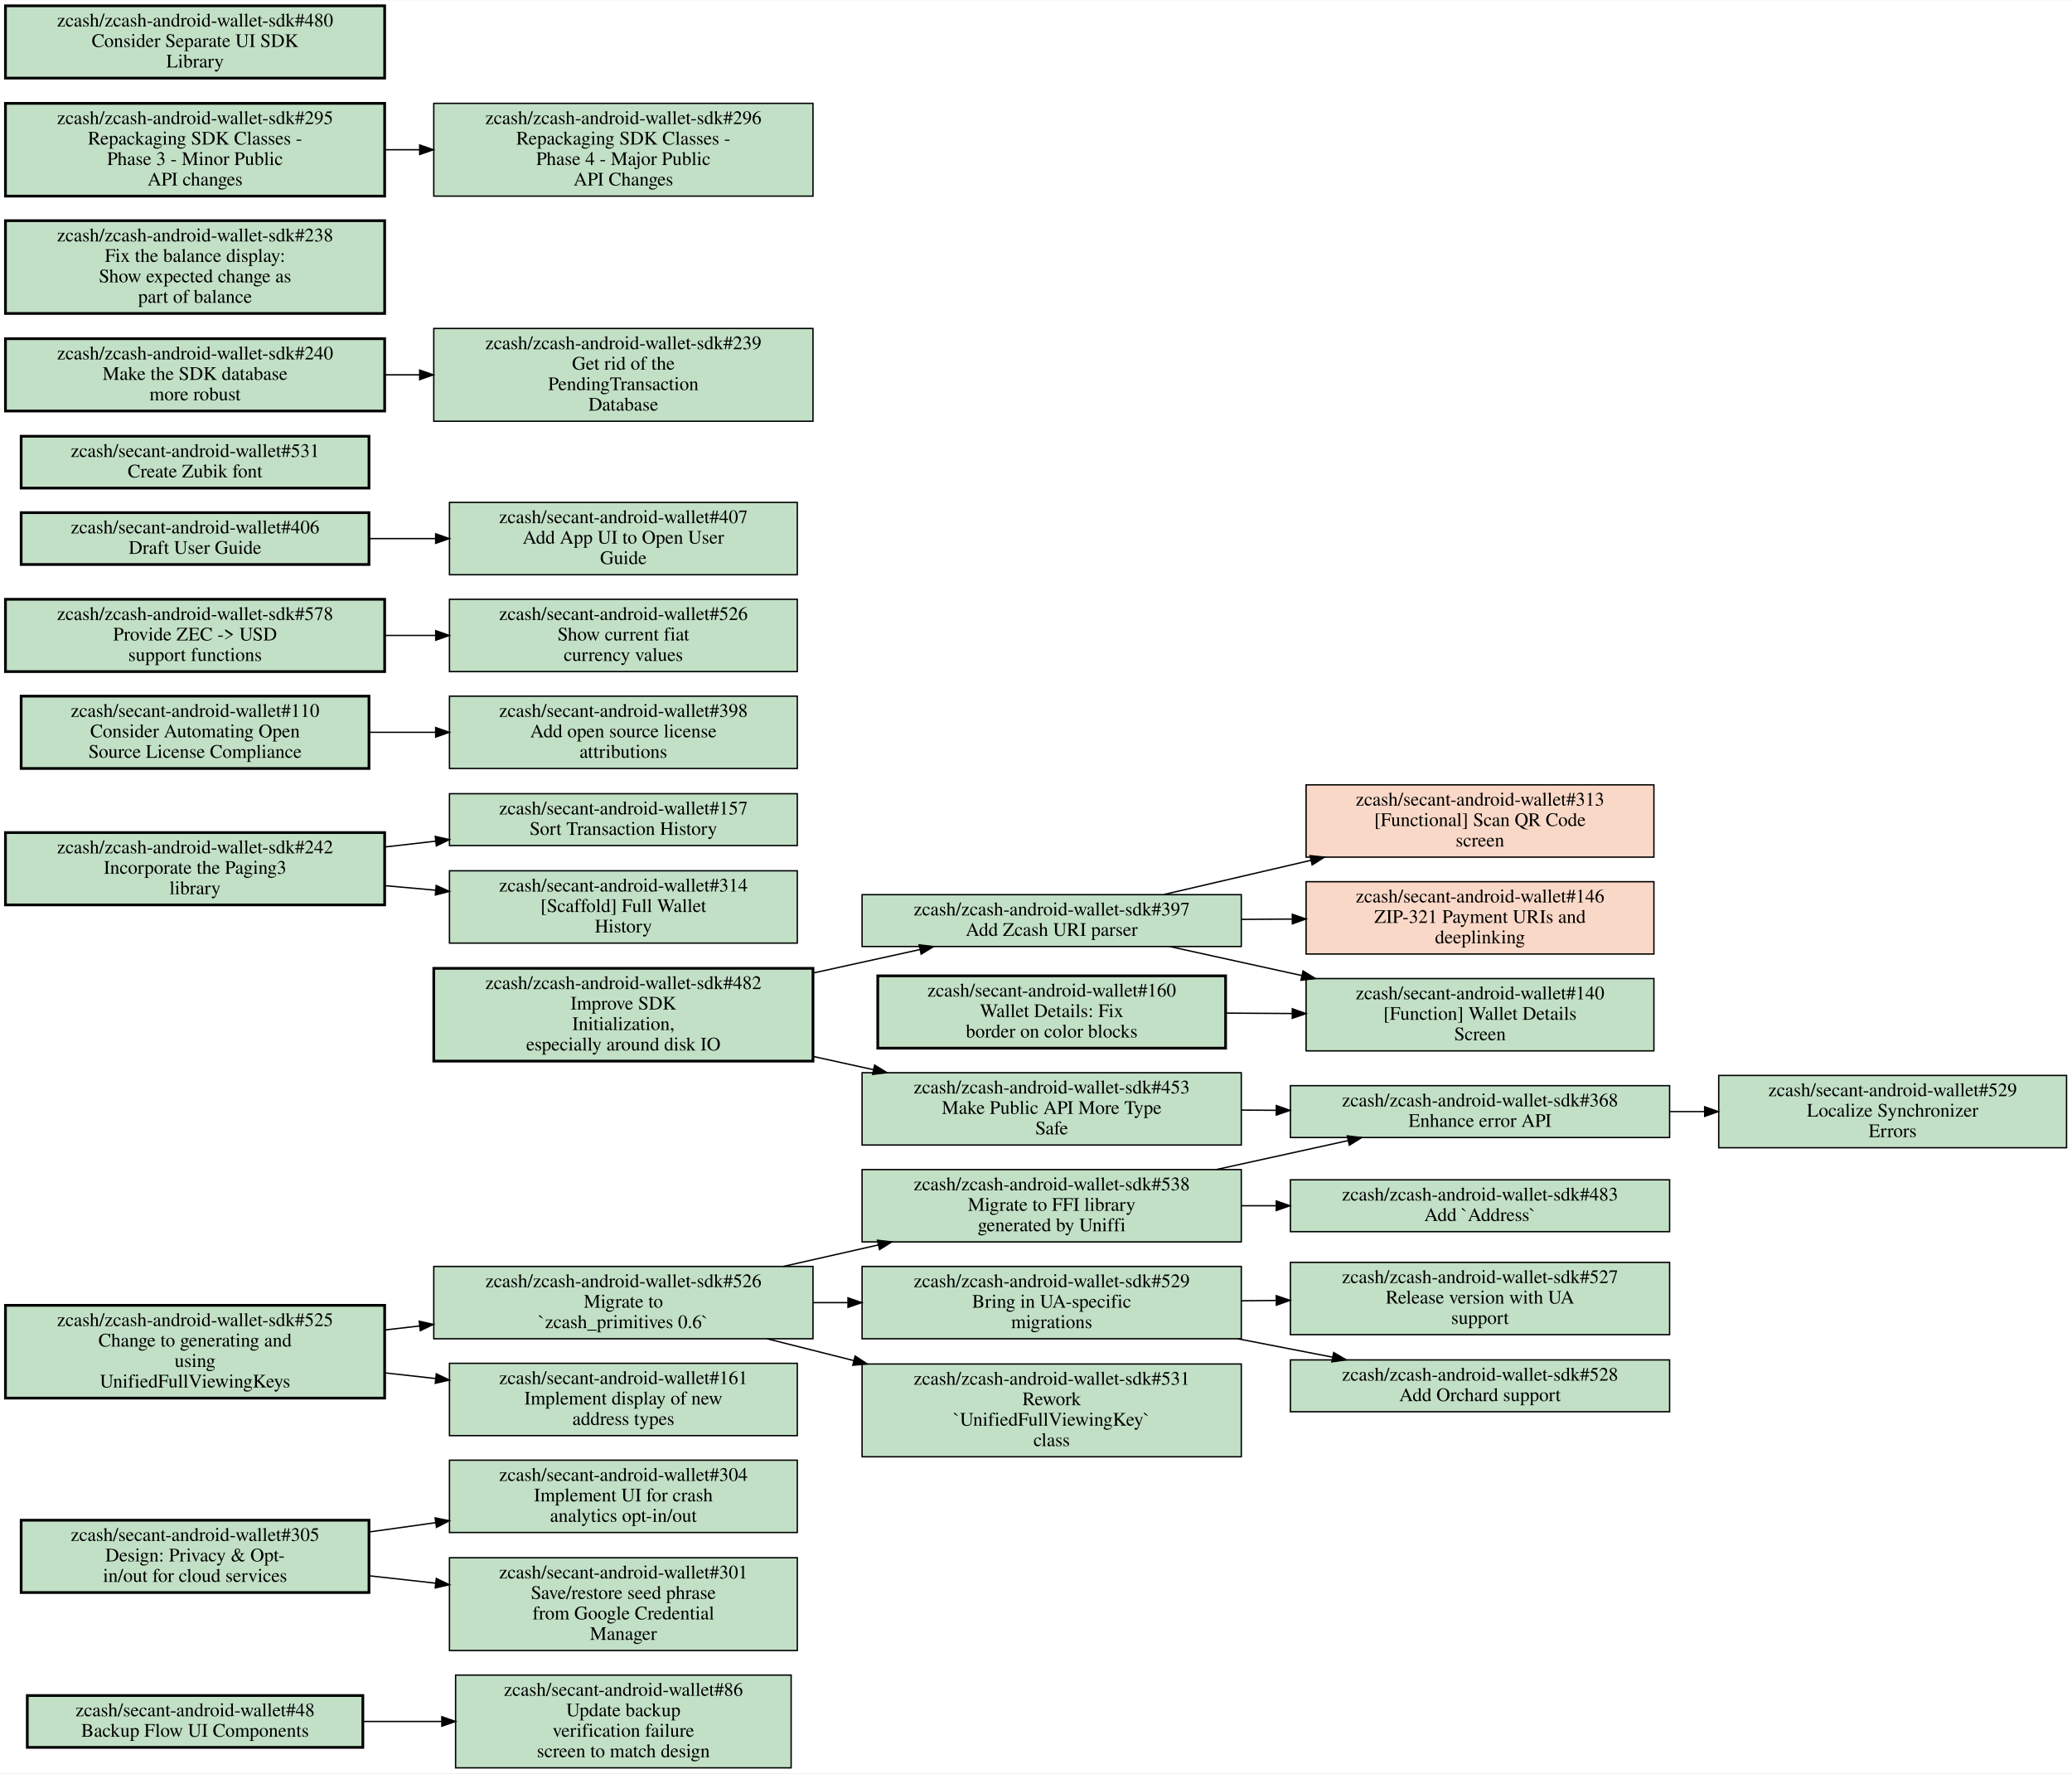
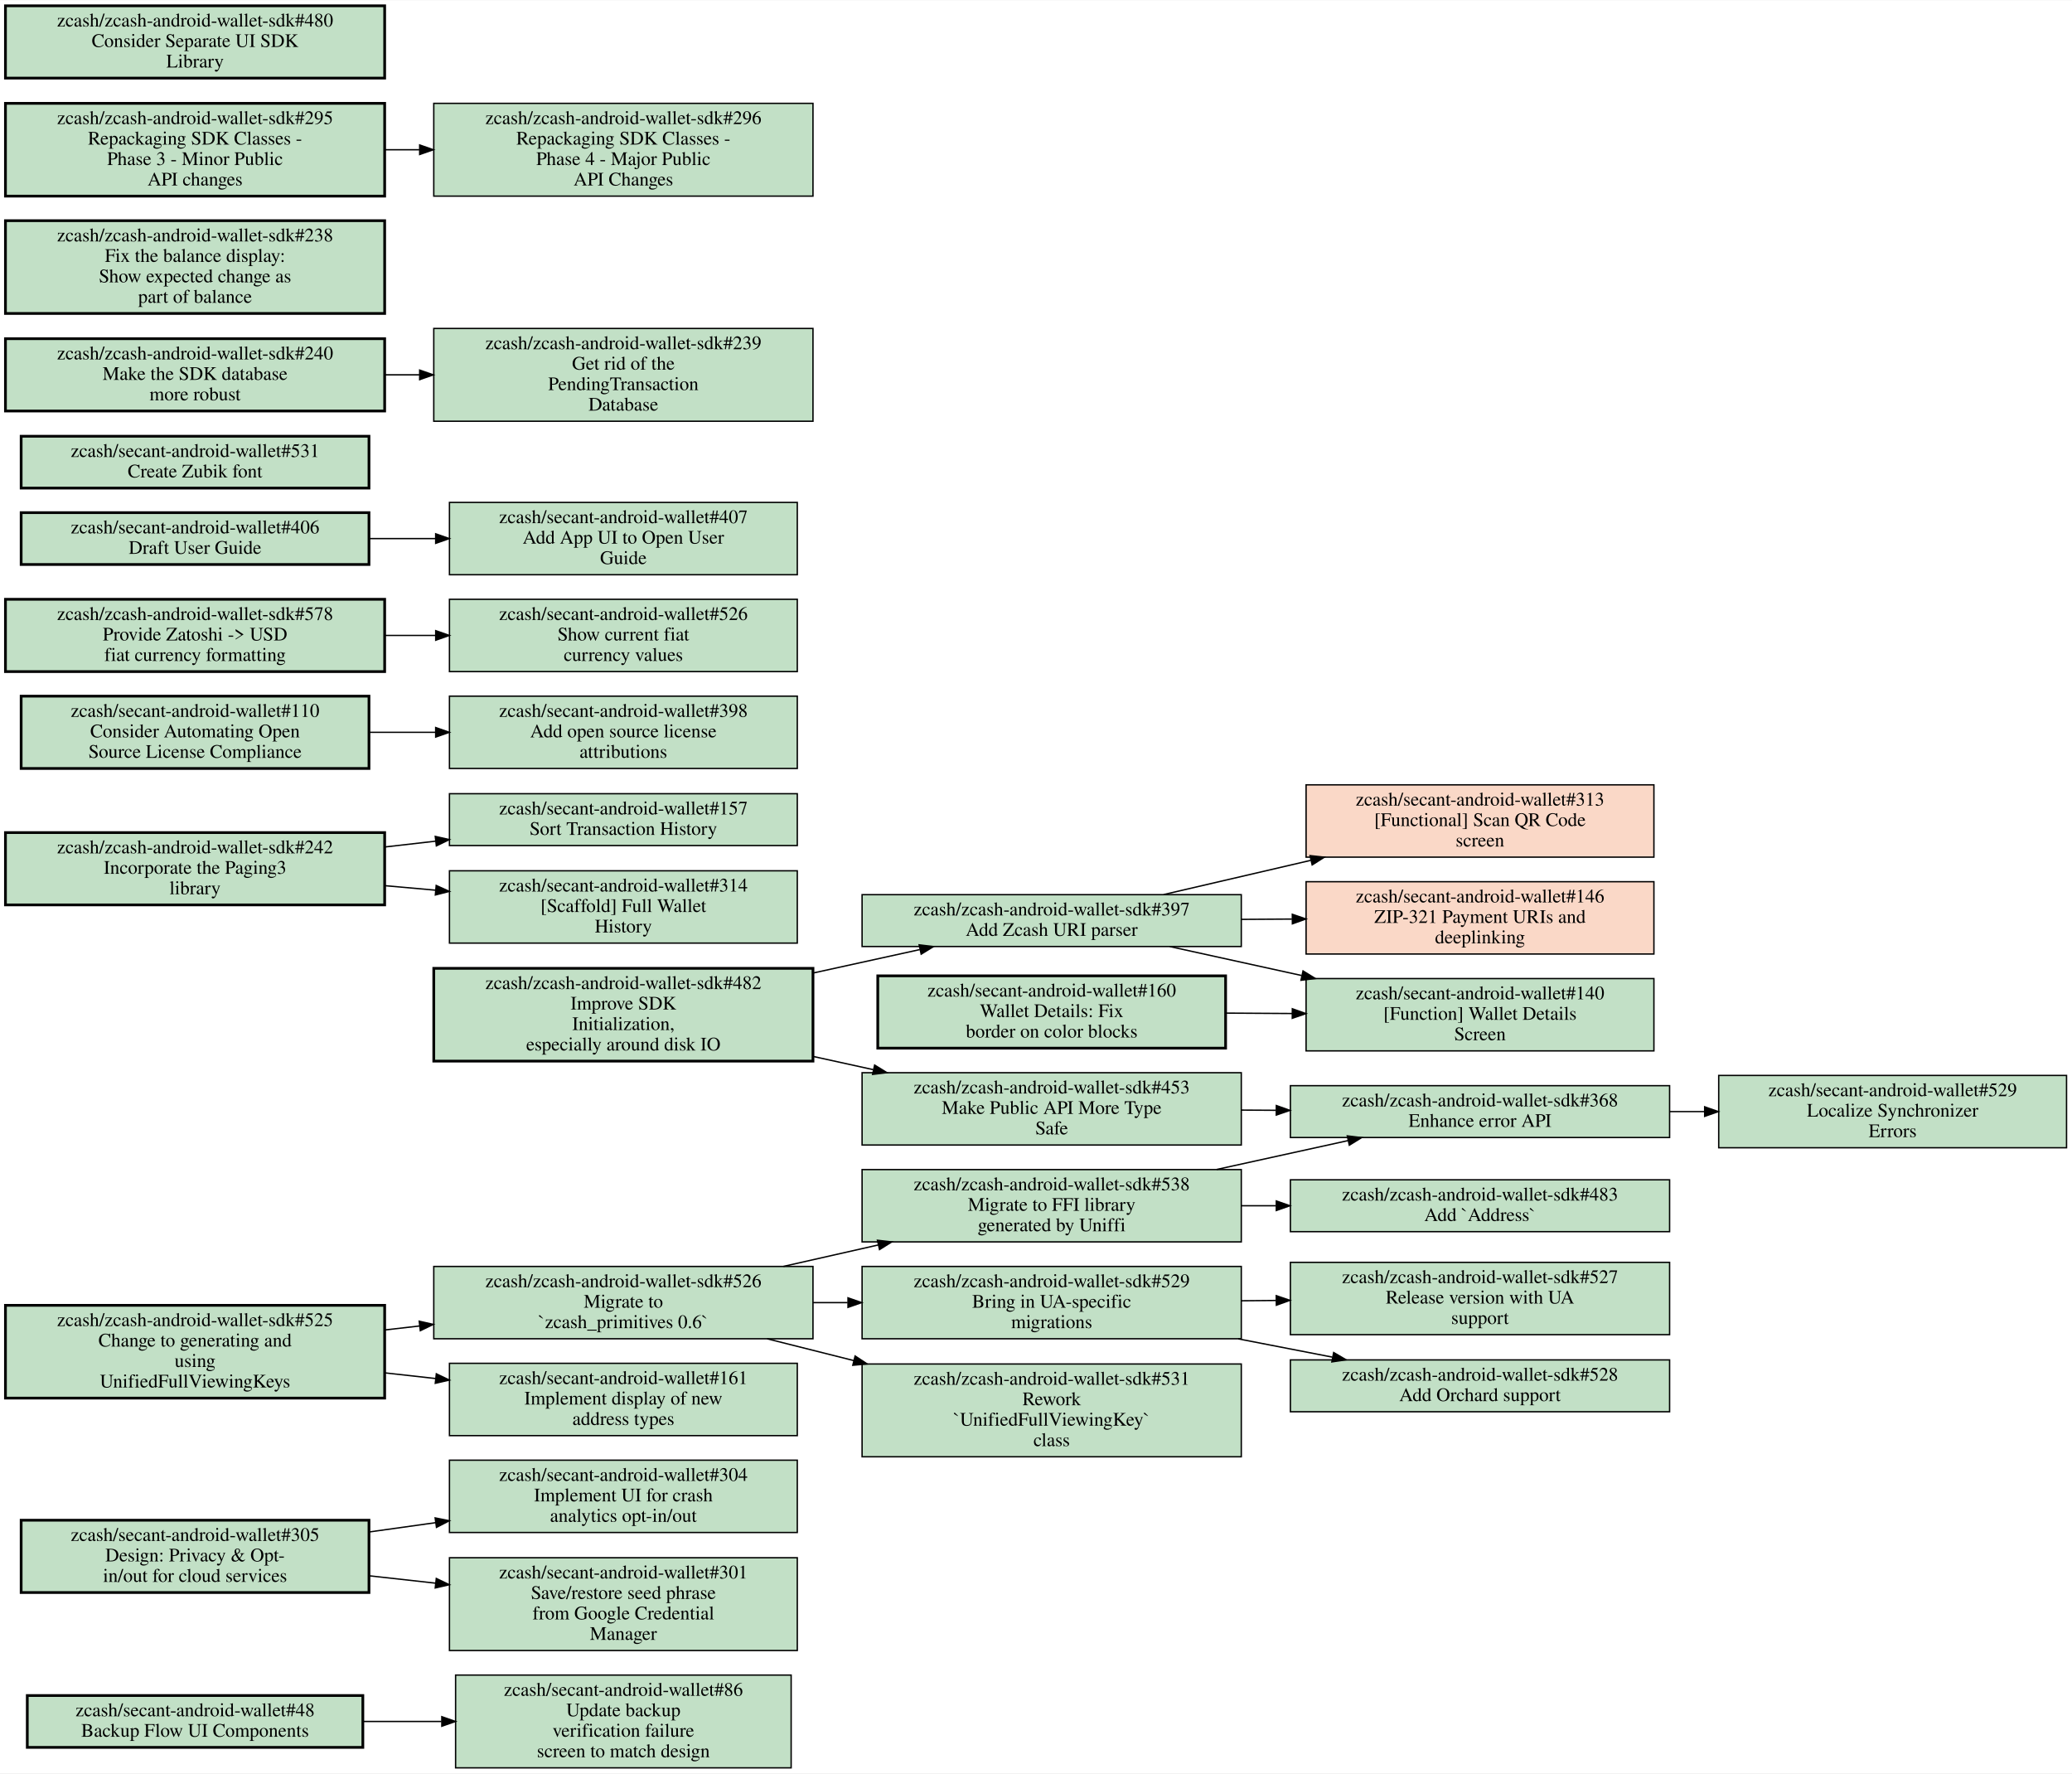
<svg xmlns="http://www.w3.org/2000/svg" xmlns:xlink="http://www.w3.org/1999/xlink" width="1519pt" height="1300pt" viewBox="0.00 0.00 1519.00 1299.50">
  <g id="graph0" class="graph" transform="scale(1 1) rotate(0) translate(4 1295.5)">
    <polygon fill="#ffffff" stroke="transparent" points="-4,4 -4,-1295.5 1515,-1295.5 1515,4 -4,4" />
    <g id="node1" class="node open">
      <g id="a_node1">
        <a xlink:href="https://github.com/zcash/secant-android-wallet/issues/48" xlink:title="zcash/secant-android-wallet#48&#10;Backup Flow UI Components" target="_blank">
          <polygon fill="#c2e0c6" stroke="#000000" stroke-width="2" points="262,-53 16,-53 16,-15 262,-15 262,-53" />
          <text text-anchor="middle" x="139" y="-37.8" font-family="Times,serif" font-size="14.00" fill="#000000">zcash/secant-android-wallet#48</text>
          <text text-anchor="middle" x="139" y="-22.8" font-family="Times,serif" font-size="14.00" fill="#000000">Backup Flow UI Components</text>
        </a>
      </g>
    </g>
    <g id="node2" class="node open">
      <g id="a_node2">
        <a xlink:href="https://github.com/zcash/secant-android-wallet/issues/86" xlink:title="zcash/secant-android-wallet#86&#10;Update backup&#10;verification failure&#10;screen to match design" target="_blank">
          <polygon fill="#c2e0c6" stroke="#000000" points="576,-68 330,-68 330,0 576,0 576,-68" />
          <text text-anchor="middle" x="453" y="-52.8" font-family="Times,serif" font-size="14.00" fill="#000000">zcash/secant-android-wallet#86</text>
          <text text-anchor="middle" x="453" y="-37.8" font-family="Times,serif" font-size="14.00" fill="#000000">Update backup</text>
          <text text-anchor="middle" x="453" y="-22.8" font-family="Times,serif" font-size="14.00" fill="#000000">verification failure</text>
          <text text-anchor="middle" x="453" y="-7.8" font-family="Times,serif" font-size="14.00" fill="#000000">screen to match design</text>
        </a>
      </g>
    </g>
    <g id="edge1" class="edge">
      <path fill="none" stroke="#000000" d="M262.2,-34C281.06,-34 300.6,-34 319.67,-34" />
      <polygon fill="#000000" stroke="#000000" points="319.9,-37.5 329.9,-34 319.9,-30.5 319.9,-37.5" />
    </g>
    <g id="node3" class="node open">
      <g id="a_node3">
        <a xlink:href="https://github.com/zcash/secant-android-wallet/issues/305" xlink:title="zcash/secant-android-wallet#305&#10;Design: Privacy &amp; Opt-&#10;in/out for cloud services" target="_blank">
          <polygon fill="#c2e0c6" stroke="#000000" stroke-width="2" points="266.5,-181.5 11.5,-181.5 11.5,-128.5 266.5,-128.5 266.5,-181.5" />
          <text text-anchor="middle" x="139" y="-166.3" font-family="Times,serif" font-size="14.00" fill="#000000">zcash/secant-android-wallet#305</text>
          <text text-anchor="middle" x="139" y="-151.3" font-family="Times,serif" font-size="14.00" fill="#000000">Design: Privacy &amp; Opt-</text>
          <text text-anchor="middle" x="139" y="-136.3" font-family="Times,serif" font-size="14.00" fill="#000000">in/out for cloud services</text>
        </a>
      </g>
    </g>
    <g id="node4" class="node open">
      <g id="a_node4">
        <a xlink:href="https://github.com/zcash/secant-android-wallet/issues/304" xlink:title="zcash/secant-android-wallet#304&#10;Implement UI for crash&#10;analytics opt-in/out" target="_blank">
          <polygon fill="#c2e0c6" stroke="#000000" points="580.5,-225.5 325.5,-225.5 325.5,-172.5 580.5,-172.5 580.5,-225.5" />
          <text text-anchor="middle" x="453" y="-210.3" font-family="Times,serif" font-size="14.00" fill="#000000">zcash/secant-android-wallet#304</text>
          <text text-anchor="middle" x="453" y="-195.3" font-family="Times,serif" font-size="14.00" fill="#000000">Implement UI for crash</text>
          <text text-anchor="middle" x="453" y="-180.3" font-family="Times,serif" font-size="14.00" fill="#000000">analytics opt-in/out</text>
        </a>
      </g>
    </g>
    <g id="edge2" class="edge">
      <path fill="none" stroke="#000000" d="M266.72,-172.9C282.75,-175.14 299.2,-177.45 315.37,-179.71" />
      <polygon fill="#000000" stroke="#000000" points="315.01,-183.194 325.4,-181.12 315.985,-176.262 315.01,-183.194" />
    </g>
    <g id="node5" class="node open">
      <g id="a_node5">
        <a xlink:href="https://github.com/zcash/secant-android-wallet/issues/301" xlink:title="zcash/secant-android-wallet#301&#10;Save/restore seed phrase&#10;from Google Credential&#10;Manager" target="_blank">
          <polygon fill="#c2e0c6" stroke="#000000" points="580.5,-154 325.5,-154 325.5,-86 580.5,-86 580.5,-154" />
          <text text-anchor="middle" x="453" y="-138.8" font-family="Times,serif" font-size="14.00" fill="#000000">zcash/secant-android-wallet#301</text>
          <text text-anchor="middle" x="453" y="-123.8" font-family="Times,serif" font-size="14.00" fill="#000000">Save/restore seed phrase</text>
          <text text-anchor="middle" x="453" y="-108.8" font-family="Times,serif" font-size="14.00" fill="#000000">from Google Credential</text>
          <text text-anchor="middle" x="453" y="-93.8" font-family="Times,serif" font-size="14.00" fill="#000000">Manager</text>
        </a>
      </g>
    </g>
    <g id="edge3" class="edge">
      <path fill="none" stroke="#000000" d="M266.72,-140.76C282.75,-138.98 299.2,-137.14 315.37,-135.34" />
      <polygon fill="#000000" stroke="#000000" points="315.85,-138.808 325.4,-134.22 315.073,-131.851 315.85,-138.808" />
    </g>
    <g id="node6" class="node open">
      <g id="a_node6">
        <a xlink:href="https://github.com/zcash/zcash-android-wallet-sdk/issues/397" xlink:title="zcash/zcash-android-wallet-sdk#397&#10;Add Zcash URI parser" target="_blank">
          <polygon fill="#c2e0c6" stroke="#000000" points="906,-640 628,-640 628,-602 906,-602 906,-640" />
          <text text-anchor="middle" x="767" y="-624.8" font-family="Times,serif" font-size="14.00" fill="#000000">zcash/zcash-android-wallet-sdk#397</text>
          <text text-anchor="middle" x="767" y="-609.8" font-family="Times,serif" font-size="14.00" fill="#000000">Add Zcash URI parser</text>
        </a>
      </g>
    </g>
    <g id="node7" class="node closed">
      <g id="a_node7">
        <a xlink:href="https://github.com/zcash/secant-android-wallet/issues/313" xlink:title="zcash/secant-android-wallet#313&#10;[Functional] Scan QR Code&#10;screen" target="_blank">
          <polygon fill="#fad8c7" stroke="#000000" points="1208.5,-720.5 953.5,-720.5 953.5,-667.5 1208.5,-667.5 1208.5,-720.5" />
          <text text-anchor="middle" x="1081" y="-705.3" font-family="Times,serif" font-size="14.00" fill="#000000">zcash/secant-android-wallet#313</text>
          <text text-anchor="middle" x="1081" y="-690.3" font-family="Times,serif" font-size="14.00" fill="#000000">[Functional] Scan QR Code</text>
          <text text-anchor="middle" x="1081" y="-675.3" font-family="Times,serif" font-size="14.00" fill="#000000">screen</text>
        </a>
      </g>
    </g>
    <g id="edge4" class="edge">
      <path fill="none" stroke="#000000" d="M849.09,-640.08C881.98,-647.73 920.59,-656.71 956.77,-665.12" />
      <polygon fill="#000000" stroke="#000000" points="956.377,-668.622 966.91,-667.48 957.964,-661.804 956.377,-668.622" />
    </g>
    <g id="node8" class="node closed">
      <g id="a_node8">
        <a xlink:href="https://github.com/zcash/secant-android-wallet/issues/146" xlink:title="zcash/secant-android-wallet#146&#10;ZIP-321 Payment URIs and&#10;deeplinking" target="_blank">
          <polygon fill="#fad8c7" stroke="#000000" points="1208.5,-649.5 953.5,-649.5 953.5,-596.5 1208.5,-596.5 1208.5,-649.5" />
          <text text-anchor="middle" x="1081" y="-634.3" font-family="Times,serif" font-size="14.00" fill="#000000">zcash/secant-android-wallet#146</text>
          <text text-anchor="middle" x="1081" y="-619.3" font-family="Times,serif" font-size="14.00" fill="#000000">ZIP-321 Payment URIs and</text>
          <text text-anchor="middle" x="1081" y="-604.3" font-family="Times,serif" font-size="14.00" fill="#000000">deeplinking</text>
        </a>
      </g>
    </g>
    <g id="edge5" class="edge">
      <path fill="none" stroke="#000000" d="M906.1,-621.89C918.4,-621.96 930.85,-622.04 943.14,-622.12" />
      <polygon fill="#000000" stroke="#000000" points="943.406,-625.622 953.43,-622.19 943.454,-618.622 943.406,-625.622" />
    </g>
    <g id="node9" class="node open">
      <g id="a_node9">
        <a xlink:href="https://github.com/zcash/secant-android-wallet/issues/140" xlink:title="zcash/secant-android-wallet#140&#10;[Function] Wallet Details&#10;Screen" target="_blank">
          <polygon fill="#c2e0c6" stroke="#000000" points="1208.5,-578.5 953.5,-578.5 953.5,-525.5 1208.5,-525.5 1208.5,-578.5" />
          <text text-anchor="middle" x="1081" y="-563.3" font-family="Times,serif" font-size="14.00" fill="#000000">zcash/secant-android-wallet#140</text>
          <text text-anchor="middle" x="1081" y="-548.3" font-family="Times,serif" font-size="14.00" fill="#000000">[Function] Wallet Details</text>
          <text text-anchor="middle" x="1081" y="-533.3" font-family="Times,serif" font-size="14.00" fill="#000000">Screen</text>
        </a>
      </g>
    </g>
    <g id="edge6" class="edge">
      <path fill="none" stroke="#000000" d="M853.63,-601.96C883.49,-595.4 917.63,-587.9 950.22,-580.74" />
      <polygon fill="#000000" stroke="#000000" points="951.264,-584.094 960.28,-578.53 949.762,-577.257 951.264,-584.094" />
    </g>
    <g id="node10" class="node open">
      <g id="a_node10">
        <a xlink:href="https://github.com/zcash/zcash-android-wallet-sdk/issues/242" xlink:title="zcash/zcash-android-wallet-sdk#242&#10;Incorporate the Paging3&#10;library" target="_blank">
          <polygon fill="#c2e0c6" stroke="#000000" stroke-width="2" points="278,-685.5 0,-685.5 0,-632.5 278,-632.5 278,-685.5" />
          <text text-anchor="middle" x="139" y="-670.3" font-family="Times,serif" font-size="14.00" fill="#000000">zcash/zcash-android-wallet-sdk#242</text>
          <text text-anchor="middle" x="139" y="-655.3" font-family="Times,serif" font-size="14.00" fill="#000000">Incorporate the Paging3</text>
          <text text-anchor="middle" x="139" y="-640.3" font-family="Times,serif" font-size="14.00" fill="#000000">library</text>
        </a>
      </g>
    </g>
    <g id="node11" class="node open">
      <g id="a_node11">
        <a xlink:href="https://github.com/zcash/secant-android-wallet/issues/157" xlink:title="zcash/secant-android-wallet#157&#10;Sort Transaction History" target="_blank">
          <polygon fill="#c2e0c6" stroke="#000000" points="580.5,-714 325.5,-714 325.5,-676 580.5,-676 580.5,-714" />
          <text text-anchor="middle" x="453" y="-698.8" font-family="Times,serif" font-size="14.00" fill="#000000">zcash/secant-android-wallet#157</text>
          <text text-anchor="middle" x="453" y="-683.8" font-family="Times,serif" font-size="14.00" fill="#000000">Sort Transaction History</text>
        </a>
      </g>
    </g>
    <g id="edge7" class="edge">
      <path fill="none" stroke="#000000" d="M278.1,-674.95C290.4,-676.36 302.85,-677.79 315.14,-679.19" />
      <polygon fill="#000000" stroke="#000000" points="315.096,-682.708 325.43,-680.37 315.894,-675.753 315.096,-682.708" />
    </g>
    <g id="node12" class="node open">
      <g id="a_node12">
        <a xlink:href="https://github.com/zcash/secant-android-wallet/issues/314" xlink:title="zcash/secant-android-wallet#314&#10;[Scaffold] Full Wallet&#10;History" target="_blank">
          <polygon fill="#c2e0c6" stroke="#000000" points="580.5,-657.5 325.5,-657.5 325.5,-604.5 580.5,-604.5 580.5,-657.5" />
          <text text-anchor="middle" x="453" y="-642.3" font-family="Times,serif" font-size="14.00" fill="#000000">zcash/secant-android-wallet#314</text>
          <text text-anchor="middle" x="453" y="-627.3" font-family="Times,serif" font-size="14.00" fill="#000000">[Scaffold] Full Wallet</text>
          <text text-anchor="middle" x="453" y="-612.3" font-family="Times,serif" font-size="14.00" fill="#000000">History</text>
        </a>
      </g>
    </g>
    <g id="edge8" class="edge">
      <path fill="none" stroke="#000000" d="M278.1,-646.6C290.4,-645.5 302.85,-644.39 315.14,-643.29" />
      <polygon fill="#000000" stroke="#000000" points="315.777,-646.747 325.43,-642.38 315.161,-639.775 315.777,-646.747" />
    </g>
    <g id="node13" class="node open">
      <g id="a_node13">
        <a xlink:href="https://github.com/zcash/secant-android-wallet/issues/160" xlink:title="zcash/secant-android-wallet#160&#10;Wallet Details: Fix&#10;border on color blocks" target="_blank">
          <polygon fill="#c2e0c6" stroke="#000000" stroke-width="2" points="894.5,-580.5 639.5,-580.5 639.5,-527.5 894.5,-527.5 894.5,-580.5" />
          <text text-anchor="middle" x="767" y="-565.3" font-family="Times,serif" font-size="14.00" fill="#000000">zcash/secant-android-wallet#160</text>
          <text text-anchor="middle" x="767" y="-550.3" font-family="Times,serif" font-size="14.00" fill="#000000">Wallet Details: Fix</text>
          <text text-anchor="middle" x="767" y="-535.3" font-family="Times,serif" font-size="14.00" fill="#000000">border on color blocks</text>
        </a>
      </g>
    </g>
    <g id="edge9" class="edge">
      <path fill="none" stroke="#000000" d="M894.72,-553.19C910.75,-553.08 927.2,-552.98 943.37,-552.88" />
      <polygon fill="#000000" stroke="#000000" points="943.425,-556.38 953.4,-552.81 943.376,-549.38 943.425,-556.38" />
    </g>
    <g id="node14" class="node open">
      <g id="a_node14">
        <a xlink:href="https://github.com/zcash/secant-android-wallet/issues/110" xlink:title="zcash/secant-android-wallet#110&#10;Consider Automating Open&#10;Source License Compliance" target="_blank">
          <polygon fill="#c2e0c6" stroke="#000000" stroke-width="2" points="266.5,-785.5 11.5,-785.5 11.5,-732.5 266.5,-732.5 266.5,-785.5" />
          <text text-anchor="middle" x="139" y="-770.3" font-family="Times,serif" font-size="14.00" fill="#000000">zcash/secant-android-wallet#110</text>
          <text text-anchor="middle" x="139" y="-755.3" font-family="Times,serif" font-size="14.00" fill="#000000">Consider Automating Open</text>
          <text text-anchor="middle" x="139" y="-740.3" font-family="Times,serif" font-size="14.00" fill="#000000">Source License Compliance</text>
        </a>
      </g>
    </g>
    <g id="node15" class="node open">
      <g id="a_node15">
        <a xlink:href="https://github.com/zcash/secant-android-wallet/issues/398" xlink:title="zcash/secant-android-wallet#398&#10;Add open source license&#10;attributions" target="_blank">
          <polygon fill="#c2e0c6" stroke="#000000" points="580.5,-785.5 325.5,-785.5 325.5,-732.5 580.5,-732.5 580.5,-785.5" />
          <text text-anchor="middle" x="453" y="-770.3" font-family="Times,serif" font-size="14.00" fill="#000000">zcash/secant-android-wallet#398</text>
          <text text-anchor="middle" x="453" y="-755.3" font-family="Times,serif" font-size="14.00" fill="#000000">Add open source license</text>
          <text text-anchor="middle" x="453" y="-740.3" font-family="Times,serif" font-size="14.00" fill="#000000">attributions</text>
        </a>
      </g>
    </g>
    <g id="edge10" class="edge">
      <path fill="none" stroke="#000000" d="M266.72,-759C282.75,-759 299.2,-759 315.37,-759" />
      <polygon fill="#000000" stroke="#000000" points="315.4,-762.5 325.4,-759 315.4,-755.5 315.4,-762.5" />
    </g>
    <g id="node16" class="node open">
      <g id="a_node16">
        <a xlink:href="https://github.com/zcash/zcash-android-wallet-sdk/issues/525" xlink:title="zcash/zcash-android-wallet-sdk#525&#10;Change to generating and&#10;using&#10;UnifiedFullViewingKeys" target="_blank">
          <polygon fill="#c2e0c6" stroke="#000000" stroke-width="2" points="278,-339 0,-339 0,-271 278,-271 278,-339" />
          <text text-anchor="middle" x="139" y="-323.8" font-family="Times,serif" font-size="14.00" fill="#000000">zcash/zcash-android-wallet-sdk#525</text>
          <text text-anchor="middle" x="139" y="-308.8" font-family="Times,serif" font-size="14.00" fill="#000000">Change to generating and</text>
          <text text-anchor="middle" x="139" y="-293.8" font-family="Times,serif" font-size="14.00" fill="#000000">using</text>
          <text text-anchor="middle" x="139" y="-278.8" font-family="Times,serif" font-size="14.00" fill="#000000">UnifiedFullViewingKeys</text>
        </a>
      </g>
    </g>
    <g id="node17" class="node open">
      <g id="a_node17">
        <a xlink:href="https://github.com/zcash/secant-android-wallet/issues/161" xlink:title="zcash/secant-android-wallet#161&#10;Implement display of new&#10;address types" target="_blank">
          <polygon fill="#c2e0c6" stroke="#000000" points="580.5,-296.5 325.5,-296.5 325.5,-243.5 580.5,-243.5 580.5,-296.5" />
          <text text-anchor="middle" x="453" y="-281.3" font-family="Times,serif" font-size="14.00" fill="#000000">zcash/secant-android-wallet#161</text>
          <text text-anchor="middle" x="453" y="-266.3" font-family="Times,serif" font-size="14.00" fill="#000000">Implement display of new</text>
          <text text-anchor="middle" x="453" y="-251.3" font-family="Times,serif" font-size="14.00" fill="#000000">address types</text>
        </a>
      </g>
    </g>
    <g id="edge11" class="edge">
      <path fill="none" stroke="#000000" d="M278.1,-289.5C290.4,-288.12 302.85,-286.74 315.14,-285.37" />
      <polygon fill="#000000" stroke="#000000" points="315.881,-288.809 325.43,-284.22 315.103,-281.852 315.881,-288.809" />
    </g>
    <g id="node18" class="node open">
      <g id="a_node18">
        <a xlink:href="https://github.com/zcash/zcash-android-wallet-sdk/issues/526" xlink:title="zcash/zcash-android-wallet-sdk#526&#10;Migrate to&#10;`zcash_primitives 0.6`" target="_blank">
          <polygon fill="#c2e0c6" stroke="#000000" points="592,-367.5 314,-367.5 314,-314.5 592,-314.5 592,-367.5" />
          <text text-anchor="middle" x="453" y="-352.3" font-family="Times,serif" font-size="14.00" fill="#000000">zcash/zcash-android-wallet-sdk#526</text>
          <text text-anchor="middle" x="453" y="-337.3" font-family="Times,serif" font-size="14.00" fill="#000000">Migrate to</text>
          <text text-anchor="middle" x="453" y="-322.3" font-family="Times,serif" font-size="14.00" fill="#000000">`zcash_primitives 0.6`</text>
        </a>
      </g>
    </g>
    <g id="edge12" class="edge">
      <path fill="none" stroke="#000000" d="M278.1,-320.95C286.59,-321.92 295.15,-322.9 303.67,-323.88" />
      <polygon fill="#000000" stroke="#000000" points="303.336,-327.365 313.67,-325.03 304.135,-320.41 303.336,-327.365" />
    </g>
    <g id="node19" class="node open">
      <g id="a_node19">
        <a xlink:href="https://github.com/zcash/zcash-android-wallet-sdk/issues/529" xlink:title="zcash/zcash-android-wallet-sdk#529&#10;Bring in UA-specific&#10;migrations" target="_blank">
          <polygon fill="#c2e0c6" stroke="#000000" points="906,-367.5 628,-367.5 628,-314.5 906,-314.5 906,-367.5" />
          <text text-anchor="middle" x="767" y="-352.3" font-family="Times,serif" font-size="14.00" fill="#000000">zcash/zcash-android-wallet-sdk#529</text>
          <text text-anchor="middle" x="767" y="-337.3" font-family="Times,serif" font-size="14.00" fill="#000000">Bring in UA-specific</text>
          <text text-anchor="middle" x="767" y="-322.3" font-family="Times,serif" font-size="14.00" fill="#000000">migrations</text>
        </a>
      </g>
    </g>
    <g id="edge13" class="edge">
      <path fill="none" stroke="#000000" d="M592.1,-341C600.49,-341 608.96,-341 617.4,-341" />
      <polygon fill="#000000" stroke="#000000" points="617.67,-344.5 627.67,-341 617.67,-337.5 617.67,-344.5" />
    </g>
    <g id="node20" class="node open">
      <g id="a_node20">
        <a xlink:href="https://github.com/zcash/zcash-android-wallet-sdk/issues/538" xlink:title="zcash/zcash-android-wallet-sdk#538&#10;Migrate to FFI library&#10;generated by Uniffi" target="_blank">
          <polygon fill="#c2e0c6" stroke="#000000" points="906,-438.5 628,-438.5 628,-385.5 906,-385.5 906,-438.5" />
          <text text-anchor="middle" x="767" y="-423.3" font-family="Times,serif" font-size="14.00" fill="#000000">zcash/zcash-android-wallet-sdk#538</text>
          <text text-anchor="middle" x="767" y="-408.3" font-family="Times,serif" font-size="14.00" fill="#000000">Migrate to FFI library</text>
          <text text-anchor="middle" x="767" y="-393.3" font-family="Times,serif" font-size="14.00" fill="#000000">generated by Uniffi</text>
        </a>
      </g>
    </g>
    <g id="edge14" class="edge">
      <path fill="none" stroke="#000000" d="M570.37,-367.54C593.08,-372.67 616.97,-378.08 639.98,-383.28" />
      <polygon fill="#000000" stroke="#000000" points="639.245,-386.702 649.77,-385.49 640.786,-379.874 639.245,-386.702" />
    </g>
    <g id="node21" class="node open">
      <g id="a_node21">
        <a xlink:href="https://github.com/zcash/zcash-android-wallet-sdk/issues/531" xlink:title="zcash/zcash-android-wallet-sdk#531&#10;Rework&#10;`UnifiedFullViewingKey`&#10;class" target="_blank">
          <polygon fill="#c2e0c6" stroke="#000000" points="906,-296 628,-296 628,-228 906,-228 906,-296" />
          <text text-anchor="middle" x="767" y="-280.8" font-family="Times,serif" font-size="14.00" fill="#000000">zcash/zcash-android-wallet-sdk#531</text>
          <text text-anchor="middle" x="767" y="-265.8" font-family="Times,serif" font-size="14.00" fill="#000000">Rework</text>
          <text text-anchor="middle" x="767" y="-250.8" font-family="Times,serif" font-size="14.00" fill="#000000">`UnifiedFullViewingKey`</text>
          <text text-anchor="middle" x="767" y="-235.8" font-family="Times,serif" font-size="14.00" fill="#000000">class</text>
        </a>
      </g>
    </g>
    <g id="edge15" class="edge">
      <path fill="none" stroke="#000000" d="M558.43,-314.47C578.83,-309.34 600.53,-303.88 621.93,-298.5" />
      <polygon fill="#000000" stroke="#000000" points="622.897,-301.866 631.74,-296.03 621.188,-295.078 622.897,-301.866" />
    </g>
    <g id="node22" class="node open">
      <g id="a_node22">
        <a xlink:href="https://github.com/zcash/zcash-android-wallet-sdk/issues/527" xlink:title="zcash/zcash-android-wallet-sdk#527&#10;Release version with UA&#10;support" target="_blank">
          <polygon fill="#c2e0c6" stroke="#000000" points="1220,-370.5 942,-370.5 942,-317.5 1220,-317.5 1220,-370.5" />
          <text text-anchor="middle" x="1081" y="-355.3" font-family="Times,serif" font-size="14.00" fill="#000000">zcash/zcash-android-wallet-sdk#527</text>
          <text text-anchor="middle" x="1081" y="-340.3" font-family="Times,serif" font-size="14.00" fill="#000000">Release version with UA</text>
          <text text-anchor="middle" x="1081" y="-325.3" font-family="Times,serif" font-size="14.00" fill="#000000">support</text>
        </a>
      </g>
    </g>
    <g id="edge16" class="edge">
      <path fill="none" stroke="#000000" d="M906.1,-342.33C914.49,-342.41 922.96,-342.49 931.4,-342.57" />
      <polygon fill="#000000" stroke="#000000" points="931.636,-346.072 941.67,-342.67 931.705,-339.073 931.636,-346.072" />
    </g>
    <g id="node23" class="node open">
      <g id="a_node23">
        <a xlink:href="https://github.com/zcash/zcash-android-wallet-sdk/issues/528" xlink:title="zcash/zcash-android-wallet-sdk#528&#10;Add Orchard support" target="_blank">
          <polygon fill="#c2e0c6" stroke="#000000" points="1220,-299 942,-299 942,-261 1220,-261 1220,-299" />
          <text text-anchor="middle" x="1081" y="-283.8" font-family="Times,serif" font-size="14.00" fill="#000000">zcash/zcash-android-wallet-sdk#528</text>
          <text text-anchor="middle" x="1081" y="-268.8" font-family="Times,serif" font-size="14.00" fill="#000000">Add Orchard support</text>
        </a>
      </g>
    </g>
    <g id="edge17" class="edge">
      <path fill="none" stroke="#000000" d="M903.81,-314.42C926.89,-309.94 950.55,-305.34 972.77,-301.03" />
      <polygon fill="#000000" stroke="#000000" points="973.725,-304.41 982.87,-299.06 972.385,-297.539 973.725,-304.41" />
    </g>
    <g id="node24" class="node open">
      <g id="a_node24">
        <a xlink:href="https://github.com/zcash/zcash-android-wallet-sdk/issues/368" xlink:title="zcash/zcash-android-wallet-sdk#368&#10;Enhance error API" target="_blank">
          <polygon fill="#c2e0c6" stroke="#000000" points="1220,-500 942,-500 942,-462 1220,-462 1220,-500" />
          <text text-anchor="middle" x="1081" y="-484.8" font-family="Times,serif" font-size="14.00" fill="#000000">zcash/zcash-android-wallet-sdk#368</text>
          <text text-anchor="middle" x="1081" y="-469.8" font-family="Times,serif" font-size="14.00" fill="#000000">Enhance error API</text>
        </a>
      </g>
    </g>
    <g id="edge18" class="edge">
      <path fill="none" stroke="#000000" d="M887.95,-438.58C919.77,-445.57 953.68,-453.02 984.06,-459.7" />
      <polygon fill="#000000" stroke="#000000" points="983.692,-463.202 994.21,-461.93 985.194,-456.366 983.692,-463.202" />
    </g>
    <g id="node25" class="node open">
      <g id="a_node25">
        <a xlink:href="https://github.com/zcash/zcash-android-wallet-sdk/issues/483" xlink:title="zcash/zcash-android-wallet-sdk#483&#10;Add `Address`" target="_blank">
          <polygon fill="#c2e0c6" stroke="#000000" points="1220,-431 942,-431 942,-393 1220,-393 1220,-431" />
          <text text-anchor="middle" x="1081" y="-415.8" font-family="Times,serif" font-size="14.00" fill="#000000">zcash/zcash-android-wallet-sdk#483</text>
          <text text-anchor="middle" x="1081" y="-400.8" font-family="Times,serif" font-size="14.00" fill="#000000">Add `Address`</text>
        </a>
      </g>
    </g>
    <g id="edge19" class="edge">
      <path fill="none" stroke="#000000" d="M906.1,-412C914.49,-412 922.96,-412 931.4,-412" />
      <polygon fill="#000000" stroke="#000000" points="931.67,-415.5 941.67,-412 931.67,-408.5 931.67,-415.5" />
    </g>
    <g id="node28" class="node open">
      <g id="a_node28">
        <a xlink:href="https://github.com/zcash/secant-android-wallet/issues/529" xlink:title="zcash/secant-android-wallet#529&#10;Localize Synchronizer&#10;Errors" target="_blank">
          <polygon fill="#c2e0c6" stroke="#000000" points="1511,-507.5 1256,-507.5 1256,-454.5 1511,-454.5 1511,-507.5" />
          <text text-anchor="middle" x="1383.5" y="-492.3" font-family="Times,serif" font-size="14.00" fill="#000000">zcash/secant-android-wallet#529</text>
          <text text-anchor="middle" x="1383.5" y="-477.3" font-family="Times,serif" font-size="14.00" fill="#000000">Localize Synchronizer</text>
          <text text-anchor="middle" x="1383.5" y="-462.3" font-family="Times,serif" font-size="14.00" fill="#000000">Errors</text>
        </a>
      </g>
    </g>
    <g id="edge21" class="edge">
      <path fill="none" stroke="#000000" d="M1220.3,-481C1228.7,-481 1237.1,-481 1245.5,-481" />
      <polygon fill="#000000" stroke="#000000" points="1245.7,-484.5 1255.7,-481 1245.7,-477.5 1245.7,-484.5" />
    </g>
    <g id="node26" class="node open">
      <g id="a_node26">
-         <a xlink:href="https://github.com/zcash/zcash-android-wallet-sdk/issues/578" xlink:title="zcash/zcash-android-wallet-sdk#578&#10;Provide ZEC -&gt; USD&#10;support functions" target="_blank">
+         <a xlink:href="https://github.com/zcash/zcash-android-wallet-sdk/issues/578" xlink:title="zcash/zcash-android-wallet-sdk#578&#10;Provide Zatoshi -&gt; USD&#10;fiat currency formatting" target="_blank">
          <polygon fill="#c2e0c6" stroke="#000000" stroke-width="2" points="278,-856.5 0,-856.5 0,-803.5 278,-803.5 278,-856.5" />
          <text text-anchor="middle" x="139" y="-841.3" font-family="Times,serif" font-size="14.00" fill="#000000">zcash/zcash-android-wallet-sdk#578</text>
-           <text text-anchor="middle" x="139" y="-826.3" font-family="Times,serif" font-size="14.00" fill="#000000">Provide ZEC -&gt; USD</text>
-           <text text-anchor="middle" x="139" y="-811.3" font-family="Times,serif" font-size="14.00" fill="#000000">support functions</text>
+           <text text-anchor="middle" x="139" y="-826.3" font-family="Times,serif" font-size="14.00" fill="#000000">Provide Zatoshi -&gt; USD</text>
+           <text text-anchor="middle" x="139" y="-811.3" font-family="Times,serif" font-size="14.00" fill="#000000">fiat currency formatting</text>
        </a>
      </g>
    </g>
    <g id="node27" class="node open">
      <g id="a_node27">
        <a xlink:href="https://github.com/zcash/secant-android-wallet/issues/526" xlink:title="zcash/secant-android-wallet#526&#10;Show current fiat&#10;currency values" target="_blank">
          <polygon fill="#c2e0c6" stroke="#000000" points="580.5,-856.5 325.5,-856.5 325.5,-803.5 580.5,-803.5 580.5,-856.5" />
          <text text-anchor="middle" x="453" y="-841.3" font-family="Times,serif" font-size="14.00" fill="#000000">zcash/secant-android-wallet#526</text>
          <text text-anchor="middle" x="453" y="-826.3" font-family="Times,serif" font-size="14.00" fill="#000000">Show current fiat</text>
          <text text-anchor="middle" x="453" y="-811.3" font-family="Times,serif" font-size="14.00" fill="#000000">currency values</text>
        </a>
      </g>
    </g>
    <g id="edge20" class="edge">
      <path fill="none" stroke="#000000" d="M278.1,-830C290.4,-830 302.85,-830 315.14,-830" />
      <polygon fill="#000000" stroke="#000000" points="315.43,-833.5 325.43,-830 315.43,-826.5 315.43,-833.5" />
    </g>
    <g id="node29" class="node open">
      <g id="a_node29">
        <a xlink:href="https://github.com/zcash/secant-android-wallet/issues/406" xlink:title="zcash/secant-android-wallet#406&#10;Draft User Guide" target="_blank">
          <polygon fill="#c2e0c6" stroke="#000000" stroke-width="2" points="266.5,-920 11.5,-920 11.5,-882 266.5,-882 266.5,-920" />
          <text text-anchor="middle" x="139" y="-904.8" font-family="Times,serif" font-size="14.00" fill="#000000">zcash/secant-android-wallet#406</text>
          <text text-anchor="middle" x="139" y="-889.8" font-family="Times,serif" font-size="14.00" fill="#000000">Draft User Guide</text>
        </a>
      </g>
    </g>
    <g id="node30" class="node open">
      <g id="a_node30">
        <a xlink:href="https://github.com/zcash/secant-android-wallet/issues/407" xlink:title="zcash/secant-android-wallet#407&#10;Add App UI to Open User&#10;Guide" target="_blank">
          <polygon fill="#c2e0c6" stroke="#000000" points="580.5,-927.5 325.5,-927.5 325.5,-874.5 580.5,-874.5 580.5,-927.5" />
          <text text-anchor="middle" x="453" y="-912.3" font-family="Times,serif" font-size="14.00" fill="#000000">zcash/secant-android-wallet#407</text>
          <text text-anchor="middle" x="453" y="-897.3" font-family="Times,serif" font-size="14.00" fill="#000000">Add App UI to Open User</text>
          <text text-anchor="middle" x="453" y="-882.3" font-family="Times,serif" font-size="14.00" fill="#000000">Guide</text>
        </a>
      </g>
    </g>
    <g id="edge22" class="edge">
      <path fill="none" stroke="#000000" d="M266.72,-901C282.75,-901 299.2,-901 315.37,-901" />
      <polygon fill="#000000" stroke="#000000" points="315.4,-904.5 325.4,-901 315.4,-897.5 315.4,-904.5" />
    </g>
    <g id="node31" class="node open">
      <g id="a_node31">
        <a xlink:href="https://github.com/zcash/secant-android-wallet/issues/531" xlink:title="zcash/secant-android-wallet#531&#10;Create Zubik font" target="_blank">
          <polygon fill="#c2e0c6" stroke="#000000" stroke-width="2" points="266.5,-976 11.5,-976 11.5,-938 266.5,-938 266.5,-976" />
          <text text-anchor="middle" x="139" y="-960.8" font-family="Times,serif" font-size="14.00" fill="#000000">zcash/secant-android-wallet#531</text>
          <text text-anchor="middle" x="139" y="-945.8" font-family="Times,serif" font-size="14.00" fill="#000000">Create Zubik font</text>
        </a>
      </g>
    </g>
    <g id="node32" class="node open">
      <g id="a_node32">
        <a xlink:href="https://github.com/zcash/zcash-android-wallet-sdk/issues/240" xlink:title="zcash/zcash-android-wallet-sdk#240&#10;Make the SDK database&#10;more robust" target="_blank">
          <polygon fill="#c2e0c6" stroke="#000000" stroke-width="2" points="278,-1047.5 0,-1047.5 0,-994.5 278,-994.5 278,-1047.5" />
          <text text-anchor="middle" x="139" y="-1032.3" font-family="Times,serif" font-size="14.00" fill="#000000">zcash/zcash-android-wallet-sdk#240</text>
          <text text-anchor="middle" x="139" y="-1017.3" font-family="Times,serif" font-size="14.00" fill="#000000">Make the SDK database</text>
          <text text-anchor="middle" x="139" y="-1002.3" font-family="Times,serif" font-size="14.00" fill="#000000">more robust</text>
        </a>
      </g>
    </g>
    <g id="node33" class="node open">
      <g id="a_node33">
        <a xlink:href="https://github.com/zcash/zcash-android-wallet-sdk/issues/239" xlink:title="zcash/zcash-android-wallet-sdk#239&#10;Get rid of the&#10;PendingTransaction&#10;Database" target="_blank">
          <polygon fill="#c2e0c6" stroke="#000000" points="592,-1055 314,-1055 314,-987 592,-987 592,-1055" />
          <text text-anchor="middle" x="453" y="-1039.8" font-family="Times,serif" font-size="14.00" fill="#000000">zcash/zcash-android-wallet-sdk#239</text>
          <text text-anchor="middle" x="453" y="-1024.8" font-family="Times,serif" font-size="14.00" fill="#000000">Get rid of the</text>
          <text text-anchor="middle" x="453" y="-1009.8" font-family="Times,serif" font-size="14.00" fill="#000000">PendingTransaction</text>
          <text text-anchor="middle" x="453" y="-994.8" font-family="Times,serif" font-size="14.00" fill="#000000">Database</text>
        </a>
      </g>
    </g>
    <g id="edge23" class="edge">
      <path fill="none" stroke="#000000" d="M278.1,-1021C286.49,-1021 294.96,-1021 303.4,-1021" />
      <polygon fill="#000000" stroke="#000000" points="303.67,-1024.5 313.67,-1021 303.67,-1017.5 303.67,-1024.5" />
    </g>
    <g id="node34" class="node open">
      <g id="a_node34">
        <a xlink:href="https://github.com/zcash/zcash-android-wallet-sdk/issues/238" xlink:title="zcash/zcash-android-wallet-sdk#238&#10;Fix the balance display:&#10;Show expected change as&#10;part of balance" target="_blank">
          <polygon fill="#c2e0c6" stroke="#000000" stroke-width="2" points="278,-1134 0,-1134 0,-1066 278,-1066 278,-1134" />
          <text text-anchor="middle" x="139" y="-1118.8" font-family="Times,serif" font-size="14.00" fill="#000000">zcash/zcash-android-wallet-sdk#238</text>
          <text text-anchor="middle" x="139" y="-1103.8" font-family="Times,serif" font-size="14.00" fill="#000000">Fix the balance display:</text>
          <text text-anchor="middle" x="139" y="-1088.8" font-family="Times,serif" font-size="14.00" fill="#000000">Show expected change as</text>
          <text text-anchor="middle" x="139" y="-1073.8" font-family="Times,serif" font-size="14.00" fill="#000000">part of balance</text>
        </a>
      </g>
    </g>
    <g id="node35" class="node open">
      <g id="a_node35">
        <a xlink:href="https://github.com/zcash/zcash-android-wallet-sdk/issues/453" xlink:title="zcash/zcash-android-wallet-sdk#453&#10;Make Public API More Type&#10;Safe" target="_blank">
          <polygon fill="#c2e0c6" stroke="#000000" points="906,-509.5 628,-509.5 628,-456.5 906,-456.5 906,-509.5" />
          <text text-anchor="middle" x="767" y="-494.3" font-family="Times,serif" font-size="14.00" fill="#000000">zcash/zcash-android-wallet-sdk#453</text>
          <text text-anchor="middle" x="767" y="-479.3" font-family="Times,serif" font-size="14.00" fill="#000000">Make Public API More Type</text>
          <text text-anchor="middle" x="767" y="-464.3" font-family="Times,serif" font-size="14.00" fill="#000000">Safe</text>
        </a>
      </g>
    </g>
    <g id="edge24" class="edge">
      <path fill="none" stroke="#000000" d="M906.1,-482.11C914.49,-482.06 922.96,-482.01 931.4,-481.95" />
      <polygon fill="#000000" stroke="#000000" points="931.691,-485.449 941.67,-481.89 931.65,-478.449 931.691,-485.449" />
    </g>
    <g id="node36" class="node open">
      <g id="a_node36">
        <a xlink:href="https://github.com/zcash/zcash-android-wallet-sdk/issues/482" xlink:title="zcash/zcash-android-wallet-sdk#482&#10;Improve SDK&#10;Initialization,&#10;especially around disk IO" target="_blank">
          <polygon fill="#c2e0c6" stroke="#000000" stroke-width="2" points="592,-586 314,-586 314,-518 592,-518 592,-586" />
          <text text-anchor="middle" x="453" y="-570.8" font-family="Times,serif" font-size="14.00" fill="#000000">zcash/zcash-android-wallet-sdk#482</text>
          <text text-anchor="middle" x="453" y="-555.8" font-family="Times,serif" font-size="14.00" fill="#000000">Improve SDK</text>
          <text text-anchor="middle" x="453" y="-540.8" font-family="Times,serif" font-size="14.00" fill="#000000">Initialization,</text>
          <text text-anchor="middle" x="453" y="-525.8" font-family="Times,serif" font-size="14.00" fill="#000000">especially around disk IO</text>
        </a>
      </g>
    </g>
    <g id="edge25" class="edge">
      <path fill="none" stroke="#000000" d="M592.1,-582.57C618.48,-588.36 645.55,-594.31 670.27,-599.74" />
      <polygon fill="#000000" stroke="#000000" points="669.821,-603.225 680.34,-601.96 671.328,-596.389 669.821,-603.225" />
    </g>
    <g id="edge26" class="edge">
      <path fill="none" stroke="#000000" d="M592.1,-521.43C606.76,-518.21 621.63,-514.94 636.19,-511.74" />
      <polygon fill="#000000" stroke="#000000" points="637.202,-515.101 646.22,-509.54 635.702,-508.264 637.202,-515.101" />
    </g>
    <g id="node37" class="node open">
      <g id="a_node37">
        <a xlink:href="https://github.com/zcash/zcash-android-wallet-sdk/issues/295" xlink:title="zcash/zcash-android-wallet-sdk#295&#10;Repackaging SDK Classes -&#10;Phase 3 - Minor Public&#10;API changes" target="_blank">
          <polygon fill="#c2e0c6" stroke="#000000" stroke-width="2" points="278,-1220 0,-1220 0,-1152 278,-1152 278,-1220" />
          <text text-anchor="middle" x="139" y="-1204.8" font-family="Times,serif" font-size="14.00" fill="#000000">zcash/zcash-android-wallet-sdk#295</text>
          <text text-anchor="middle" x="139" y="-1189.8" font-family="Times,serif" font-size="14.00" fill="#000000">Repackaging SDK Classes -</text>
          <text text-anchor="middle" x="139" y="-1174.8" font-family="Times,serif" font-size="14.00" fill="#000000">Phase 3 - Minor Public</text>
          <text text-anchor="middle" x="139" y="-1159.8" font-family="Times,serif" font-size="14.00" fill="#000000">API changes</text>
        </a>
      </g>
    </g>
    <g id="node38" class="node open">
      <g id="a_node38">
        <a xlink:href="https://github.com/zcash/zcash-android-wallet-sdk/issues/296" xlink:title="zcash/zcash-android-wallet-sdk#296&#10;Repackaging SDK Classes -&#10;Phase 4 - Major Public&#10;API Changes" target="_blank">
          <polygon fill="#c2e0c6" stroke="#000000" points="592,-1220 314,-1220 314,-1152 592,-1152 592,-1220" />
          <text text-anchor="middle" x="453" y="-1204.8" font-family="Times,serif" font-size="14.00" fill="#000000">zcash/zcash-android-wallet-sdk#296</text>
          <text text-anchor="middle" x="453" y="-1189.8" font-family="Times,serif" font-size="14.00" fill="#000000">Repackaging SDK Classes -</text>
          <text text-anchor="middle" x="453" y="-1174.8" font-family="Times,serif" font-size="14.00" fill="#000000">Phase 4 - Major Public</text>
          <text text-anchor="middle" x="453" y="-1159.8" font-family="Times,serif" font-size="14.00" fill="#000000">API Changes</text>
        </a>
      </g>
    </g>
    <g id="edge27" class="edge">
      <path fill="none" stroke="#000000" d="M278.1,-1186C286.49,-1186 294.96,-1186 303.4,-1186" />
      <polygon fill="#000000" stroke="#000000" points="303.67,-1189.5 313.67,-1186 303.67,-1182.5 303.67,-1189.5" />
    </g>
    <g id="node39" class="node open">
      <g id="a_node39">
        <a xlink:href="https://github.com/zcash/zcash-android-wallet-sdk/issues/480" xlink:title="zcash/zcash-android-wallet-sdk#480&#10;Consider Separate UI SDK&#10;Library" target="_blank">
          <polygon fill="#c2e0c6" stroke="#000000" stroke-width="2" points="278,-1291.5 0,-1291.5 0,-1238.5 278,-1238.5 278,-1291.5" />
          <text text-anchor="middle" x="139" y="-1276.3" font-family="Times,serif" font-size="14.00" fill="#000000">zcash/zcash-android-wallet-sdk#480</text>
          <text text-anchor="middle" x="139" y="-1261.3" font-family="Times,serif" font-size="14.00" fill="#000000">Consider Separate UI SDK</text>
          <text text-anchor="middle" x="139" y="-1246.3" font-family="Times,serif" font-size="14.00" fill="#000000">Library</text>
        </a>
      </g>
    </g>
  </g>
</svg>
